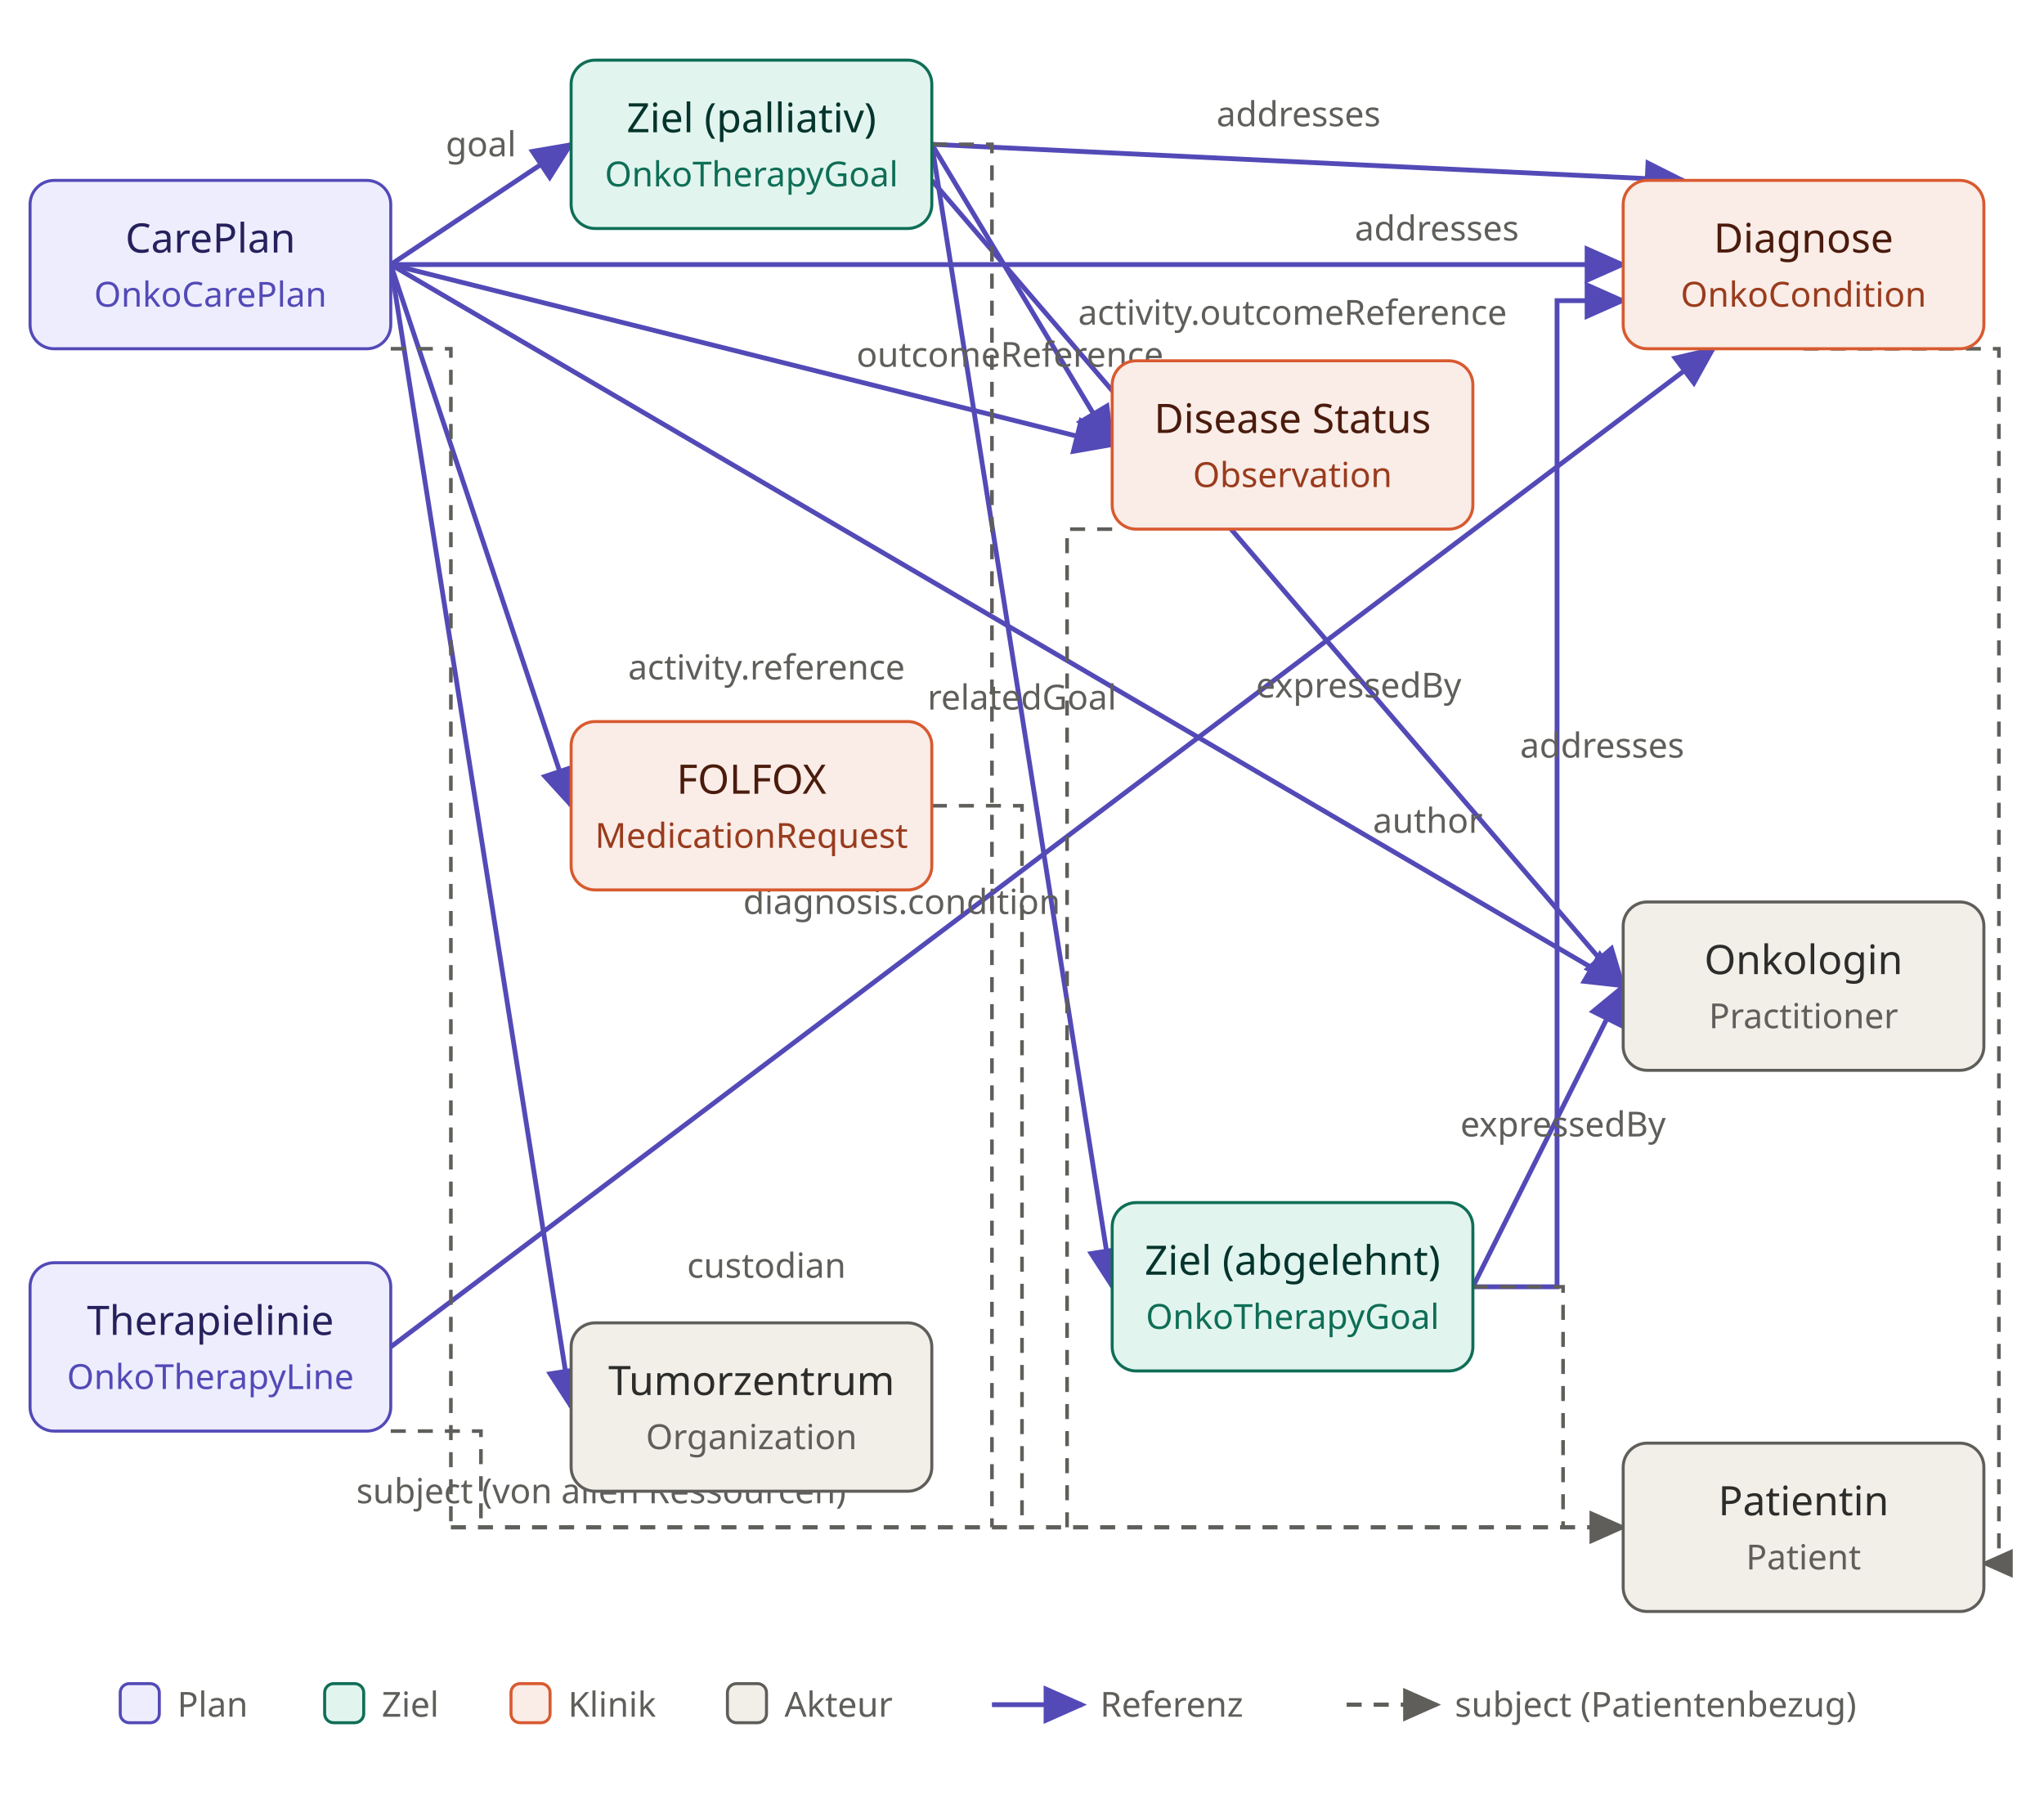
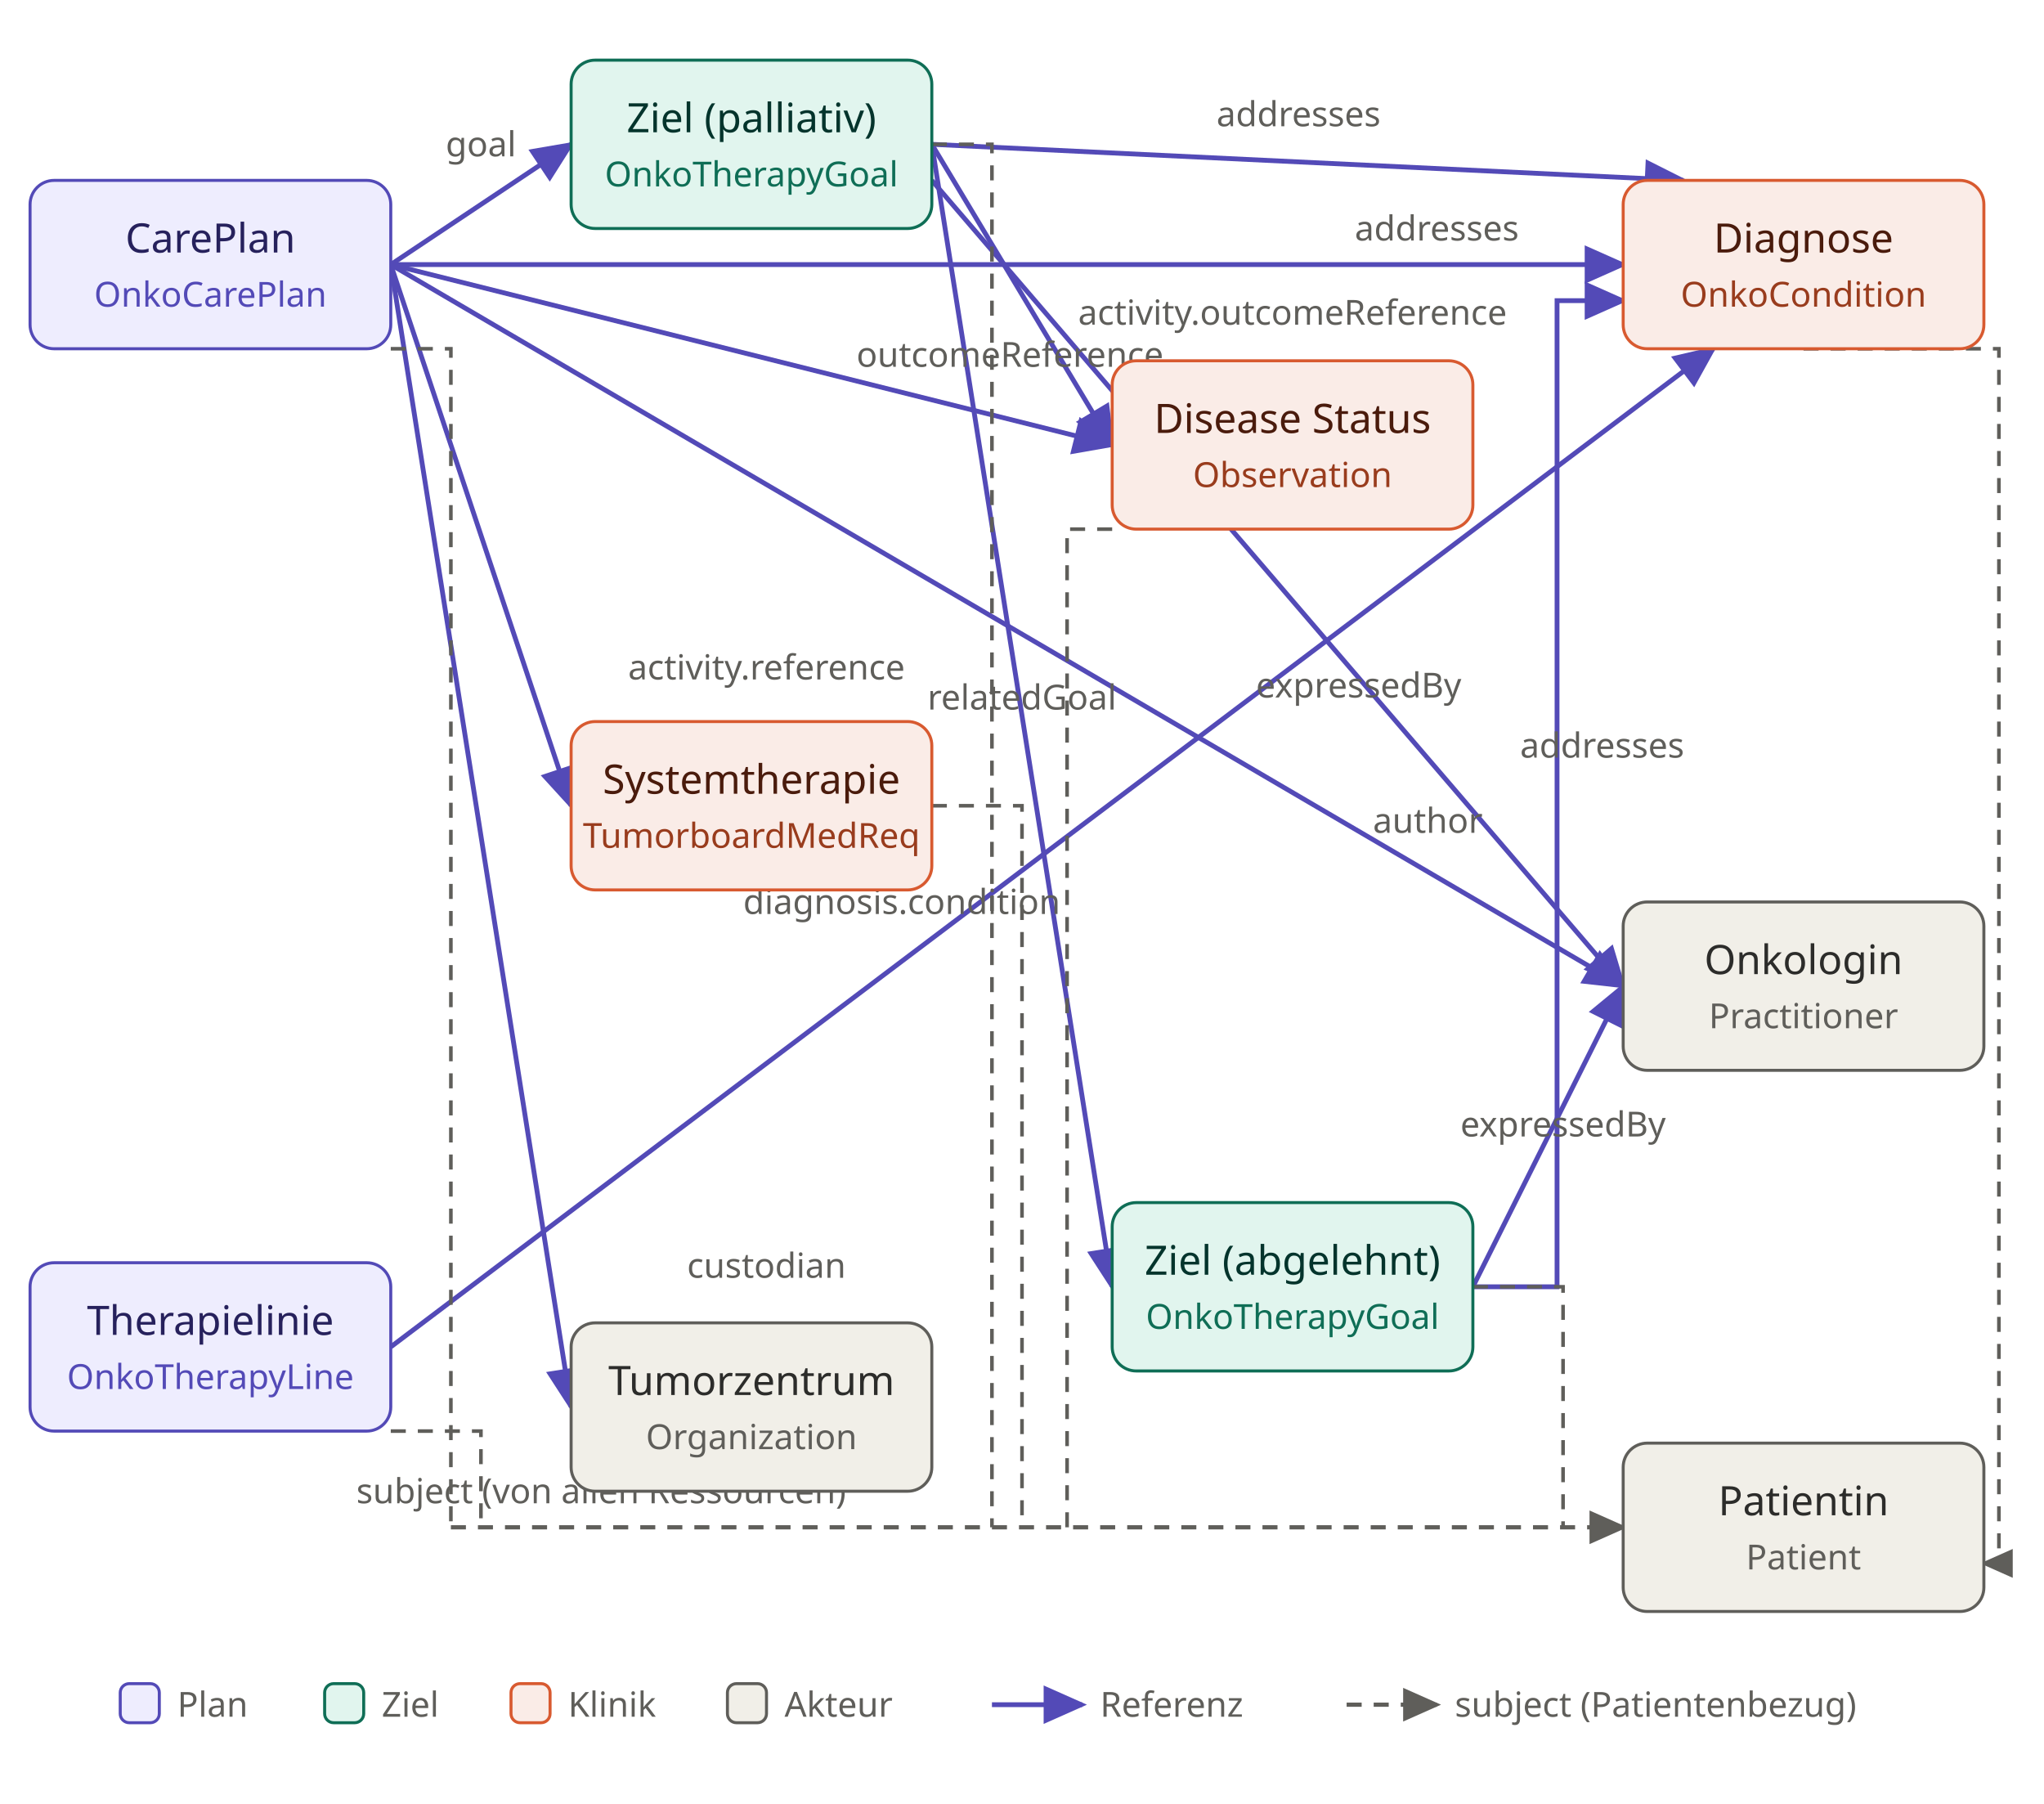
<svg xmlns="http://www.w3.org/2000/svg" width="100%" viewBox="0 0 680 600" role="img" font-family="'Aptos','Segoe UI',system-ui,sans-serif">
  <defs>
    <marker id="ar" markerWidth="10" markerHeight="10" refX="8" refY="4" orient="auto">
      <path d="M0,0 L9,4 L0,8 z" fill="#534AB7" />
    </marker>
    <marker id="arg" markerWidth="10" markerHeight="10" refX="8" refY="4" orient="auto">
      <path d="M0,0 L9,4 L0,8 z" fill="#5F5E5A" />
    </marker>
  </defs>
  <path d="M130,88 L190,48" fill="none" stroke="#534AB7" stroke-width="1.6" marker-end="url(#ar)" />
  <path d="M130,88 L190,268" fill="none" stroke="#534AB7" stroke-width="1.6" marker-end="url(#ar)" />
  <path d="M130,88 L190,468" fill="none" stroke="#534AB7" stroke-width="1.6" marker-end="url(#ar)" />
  <path d="M130,88 L370,148" fill="none" stroke="#534AB7" stroke-width="1.6" marker-end="url(#ar)" />
  <path d="M130,88 L540,88" fill="none" stroke="#534AB7" stroke-width="1.6" marker-end="url(#ar)" />
  <path d="M130,88 L540,328" fill="none" stroke="#534AB7" stroke-width="1.6" marker-end="url(#ar)" />
  <path d="M310,48 L370,428" fill="none" stroke="#534AB7" stroke-width="1.6" marker-end="url(#ar)" />
  <path d="M310,48 L370,148" fill="none" stroke="#534AB7" stroke-width="1.6" marker-end="url(#ar)" />
  <path d="M310,48 L560,60" fill="none" stroke="#534AB7" stroke-width="1.6" marker-end="url(#ar)" />
  <path d="M310,60 L540,328" fill="none" stroke="#534AB7" stroke-width="1.6" marker-end="url(#ar)" />
  <path d="M130,448 L570,116" fill="none" stroke="#534AB7" stroke-width="1.6" marker-end="url(#ar)" />
  <path d="M490,428 L540,328" fill="none" stroke="#534AB7" stroke-width="1.6" marker-end="url(#ar)" />
  <path d="M490,428 L518,428 L518,100 L540,100" fill="none" stroke="#534AB7" stroke-width="1.6" marker-end="url(#ar)" />
  <path d="M150,508 L540,508" fill="none" stroke="#5F5E5A" stroke-width="1.4" stroke-dasharray="5,4" marker-end="url(#arg)" />
  <path d="M130,116 L150,116 L150,508" fill="none" stroke="#5F5E5A" stroke-width="1.2" stroke-dasharray="5,4" />
  <path d="M130,476 L160,476 L160,508" fill="none" stroke="#5F5E5A" stroke-width="1.2" stroke-dasharray="5,4" />
  <path d="M310,48 L330,48 L330,508" fill="none" stroke="#5F5E5A" stroke-width="1.2" stroke-dasharray="5,4" />
  <path d="M310,268 L340,268 L340,508" fill="none" stroke="#5F5E5A" stroke-width="1.2" stroke-dasharray="5,4" />
  <path d="M370,176 L355,176 L355,508" fill="none" stroke="#5F5E5A" stroke-width="1.2" stroke-dasharray="5,4" />
  <path d="M490,428 L520,428 L520,508" fill="none" stroke="#5F5E5A" stroke-width="1.2" stroke-dasharray="5,4" />
  <path d="M600,116 L665,116 L665,520 L660,520" fill="none" stroke="#5F5E5A" stroke-width="1.2" stroke-dasharray="5,4" marker-end="url(#arg)" />
  <text x="160" y="52" text-anchor="middle" font-size="11.5" fill="#5F5E5A">goal</text>
  <text x="255" y="226" text-anchor="middle" font-size="11.5" fill="#5F5E5A">activity.reference</text>
  <text x="255" y="425" text-anchor="middle" font-size="11.5" fill="#5F5E5A">custodian</text>
  <text x="430" y="108" text-anchor="middle" font-size="11.5" fill="#5F5E5A">activity.outcomeReference</text>
  <text x="478" y="80" text-anchor="middle" font-size="11.5" fill="#5F5E5A">addresses</text>
  <text x="475" y="277" text-anchor="middle" font-size="11.5" fill="#5F5E5A">author</text>
  <text x="340" y="236" text-anchor="middle" font-size="11.5" fill="#5F5E5A">relatedGoal</text>
  <text x="336" y="122" text-anchor="middle" font-size="11.5" fill="#5F5E5A">outcomeReference</text>
  <text x="300" y="304" text-anchor="middle" font-size="11.5" fill="#5F5E5A">diagnosis.condition</text>
  <text x="432" y="42" text-anchor="middle" font-size="11.5" fill="#5F5E5A">addresses</text>
  <text x="452" y="232" text-anchor="middle" font-size="11.5" fill="#5F5E5A">expressedBy</text>
  <text x="520" y="378" text-anchor="middle" font-size="11.5" fill="#5F5E5A">expressedBy</text>
  <text x="533" y="252" text-anchor="middle" font-size="11.5" fill="#5F5E5A">addresses</text>
  <text x="200" y="500" text-anchor="middle" font-size="11.5" fill="#5F5E5A">subject (von allen Ressourcen)</text>
  <g>
    <rect x="10" y="60" width="120" height="56" rx="8" fill="#EEEDFE" stroke="#534AB7" />
    <text x="70" y="84" text-anchor="middle" font-size="13.5" font-weight="500" fill="#26215C">CarePlan</text>
    <text x="70" y="102" text-anchor="middle" font-size="11.5" fill="#534AB7">OnkoCarePlan</text>
  </g>
  <g>
    <rect x="10" y="420" width="120" height="56" rx="8" fill="#EEEDFE" stroke="#534AB7" />
    <text x="70" y="444" text-anchor="middle" font-size="13.5" font-weight="500" fill="#26215C">Therapielinie</text>
    <text x="70" y="462" text-anchor="middle" font-size="11.5" fill="#534AB7">OnkoTherapyLine</text>
  </g>
  <g>
    <rect x="190" y="20" width="120" height="56" rx="8" fill="#E1F5EE" stroke="#0F6E56" />
    <text x="250" y="44" text-anchor="middle" font-size="13.5" font-weight="500" fill="#04342C">Ziel (palliativ)</text>
    <text x="250" y="62" text-anchor="middle" font-size="11.5" fill="#0F6E56">OnkoTherapyGoal</text>
  </g>
  <g>
    <rect x="190" y="240" width="120" height="56" rx="8" fill="#FAECE7" stroke="#D85A30" />
-     <text x="250" y="264" text-anchor="middle" font-size="13.5" font-weight="500" fill="#4A1B0C">FOLFOX</text>
-     <text x="250" y="282" text-anchor="middle" font-size="11.5" fill="#993C1D">MedicationRequest</text>
+     <text x="250" y="264" text-anchor="middle" font-size="13.5" font-weight="500" fill="#4A1B0C">Systemtherapie</text>
+     <text x="250" y="282" text-anchor="middle" font-size="11.5" fill="#993C1D">TumorboardMedReq</text>
  </g>
  <g>
    <rect x="190" y="440" width="120" height="56" rx="8" fill="#F1EFE8" stroke="#5F5E5A" />
    <text x="250" y="464" text-anchor="middle" font-size="13.5" font-weight="500" fill="#2C2C2A">Tumorzentrum</text>
    <text x="250" y="482" text-anchor="middle" font-size="11.5" fill="#5F5E5A">Organization</text>
  </g>
  <g>
    <rect x="370" y="120" width="120" height="56" rx="8" fill="#FAECE7" stroke="#D85A30" />
    <text x="430" y="144" text-anchor="middle" font-size="13.5" font-weight="500" fill="#4A1B0C">Disease Status</text>
    <text x="430" y="162" text-anchor="middle" font-size="11.5" fill="#993C1D">Observation</text>
  </g>
  <g>
    <rect x="370" y="400" width="120" height="56" rx="8" fill="#E1F5EE" stroke="#0F6E56" />
    <text x="430" y="424" text-anchor="middle" font-size="13.5" font-weight="500" fill="#04342C">Ziel (abgelehnt)</text>
    <text x="430" y="442" text-anchor="middle" font-size="11.5" fill="#0F6E56">OnkoTherapyGoal</text>
  </g>
  <g>
    <rect x="540" y="60" width="120" height="56" rx="8" fill="#FAECE7" stroke="#D85A30" />
    <text x="600" y="84" text-anchor="middle" font-size="13.5" font-weight="500" fill="#4A1B0C">Diagnose</text>
    <text x="600" y="102" text-anchor="middle" font-size="11.5" fill="#993C1D">OnkoCondition</text>
  </g>
  <g>
    <rect x="540" y="300" width="120" height="56" rx="8" fill="#F1EFE8" stroke="#5F5E5A" />
    <text x="600" y="324" text-anchor="middle" font-size="13.5" font-weight="500" fill="#2C2C2A">Onkologin</text>
    <text x="600" y="342" text-anchor="middle" font-size="11.5" fill="#5F5E5A">Practitioner</text>
  </g>
  <g>
    <rect x="540" y="480" width="120" height="56" rx="8" fill="#F1EFE8" stroke="#5F5E5A" />
    <text x="600" y="504" text-anchor="middle" font-size="13.5" font-weight="500" fill="#2C2C2A">Patientin</text>
    <text x="600" y="522" text-anchor="middle" font-size="11.5" fill="#5F5E5A">Patient</text>
  </g>
  <rect x="40" y="560" width="13" height="13" rx="3" fill="#EEEDFE" stroke="#534AB7" />
  <text x="59" y="571" font-size="11.5" fill="#5F5E5A">Plan</text>
  <rect x="108" y="560" width="13" height="13" rx="3" fill="#E1F5EE" stroke="#0F6E56" />
  <text x="127" y="571" font-size="11.5" fill="#5F5E5A">Ziel</text>
  <rect x="170" y="560" width="13" height="13" rx="3" fill="#FAECE7" stroke="#D85A30" />
  <text x="189" y="571" font-size="11.5" fill="#5F5E5A">Klinik</text>
  <rect x="242" y="560" width="13" height="13" rx="3" fill="#F1EFE8" stroke="#5F5E5A" />
  <text x="261" y="571" font-size="11.5" fill="#5F5E5A">Akteur</text>
  <line x1="330" y1="567" x2="360" y2="567" stroke="#534AB7" stroke-width="1.6" marker-end="url(#ar)" />
  <text x="366" y="571" font-size="11.5" fill="#5F5E5A">Referenz</text>
  <line x1="448" y1="567" x2="478" y2="567" stroke="#5F5E5A" stroke-width="1.4" stroke-dasharray="5,4" marker-end="url(#arg)" />
  <text x="484" y="571" font-size="11.5" fill="#5F5E5A">subject (Patientenbezug)</text>
</svg>
